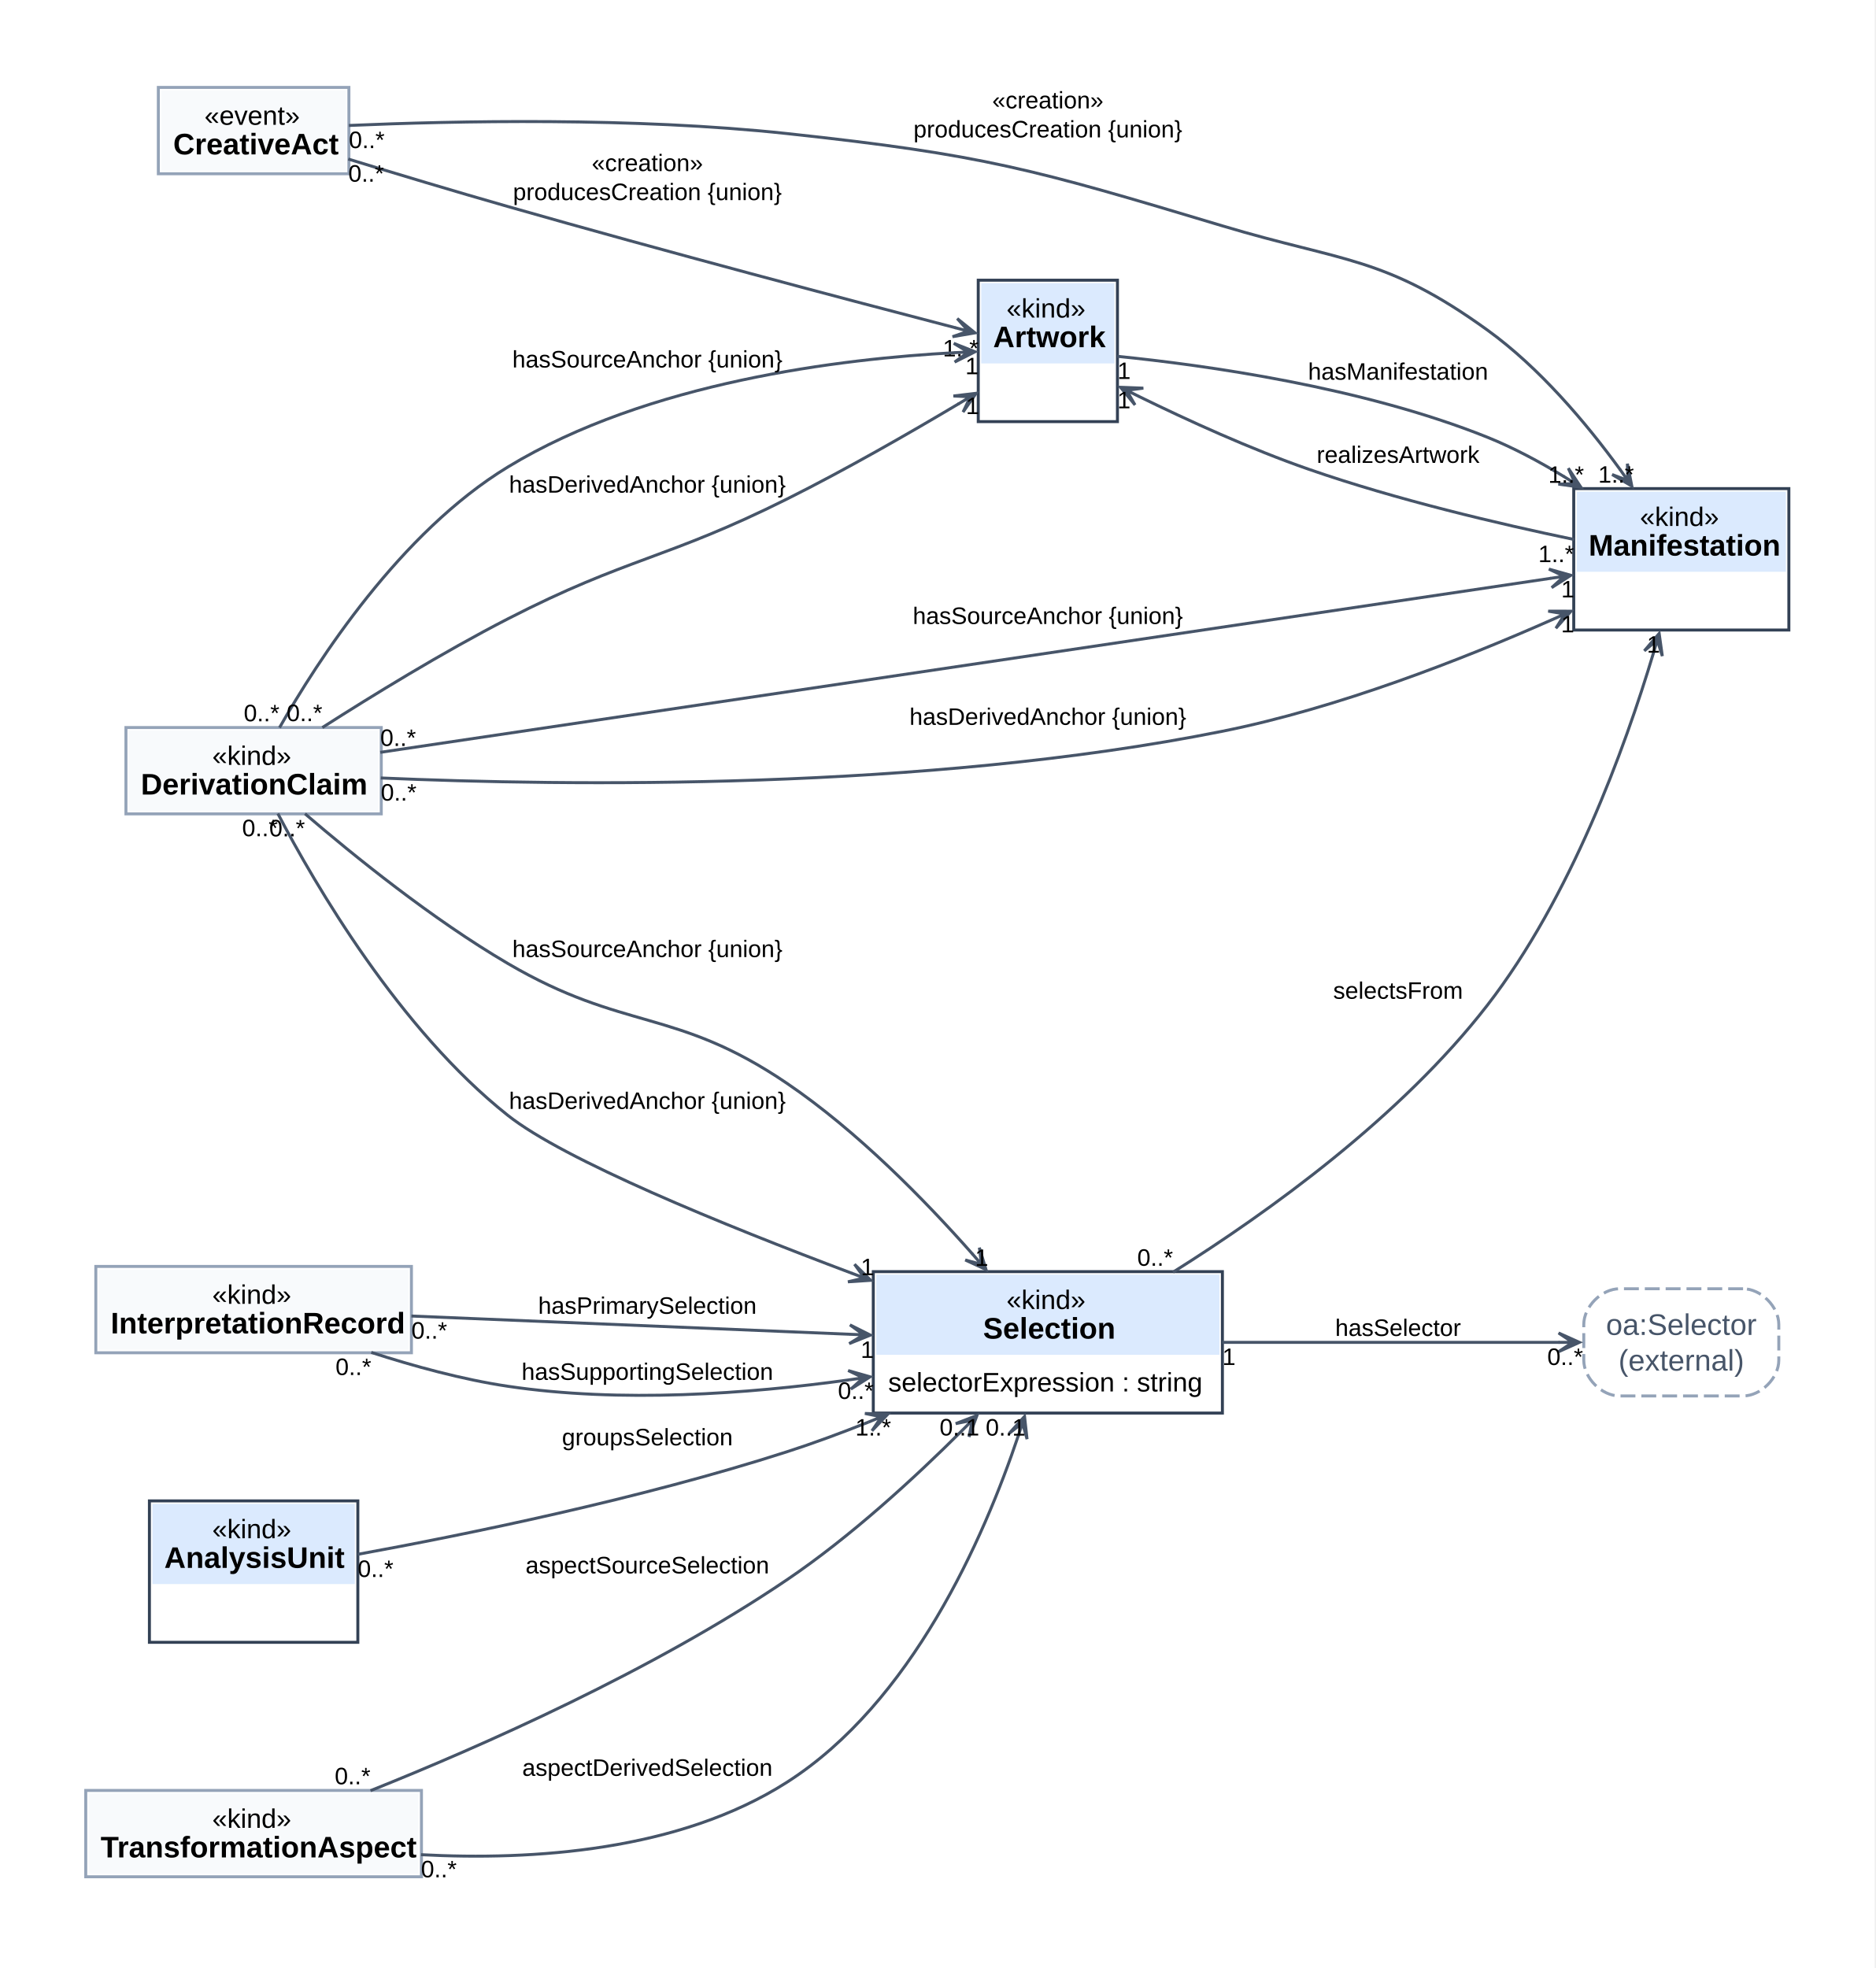
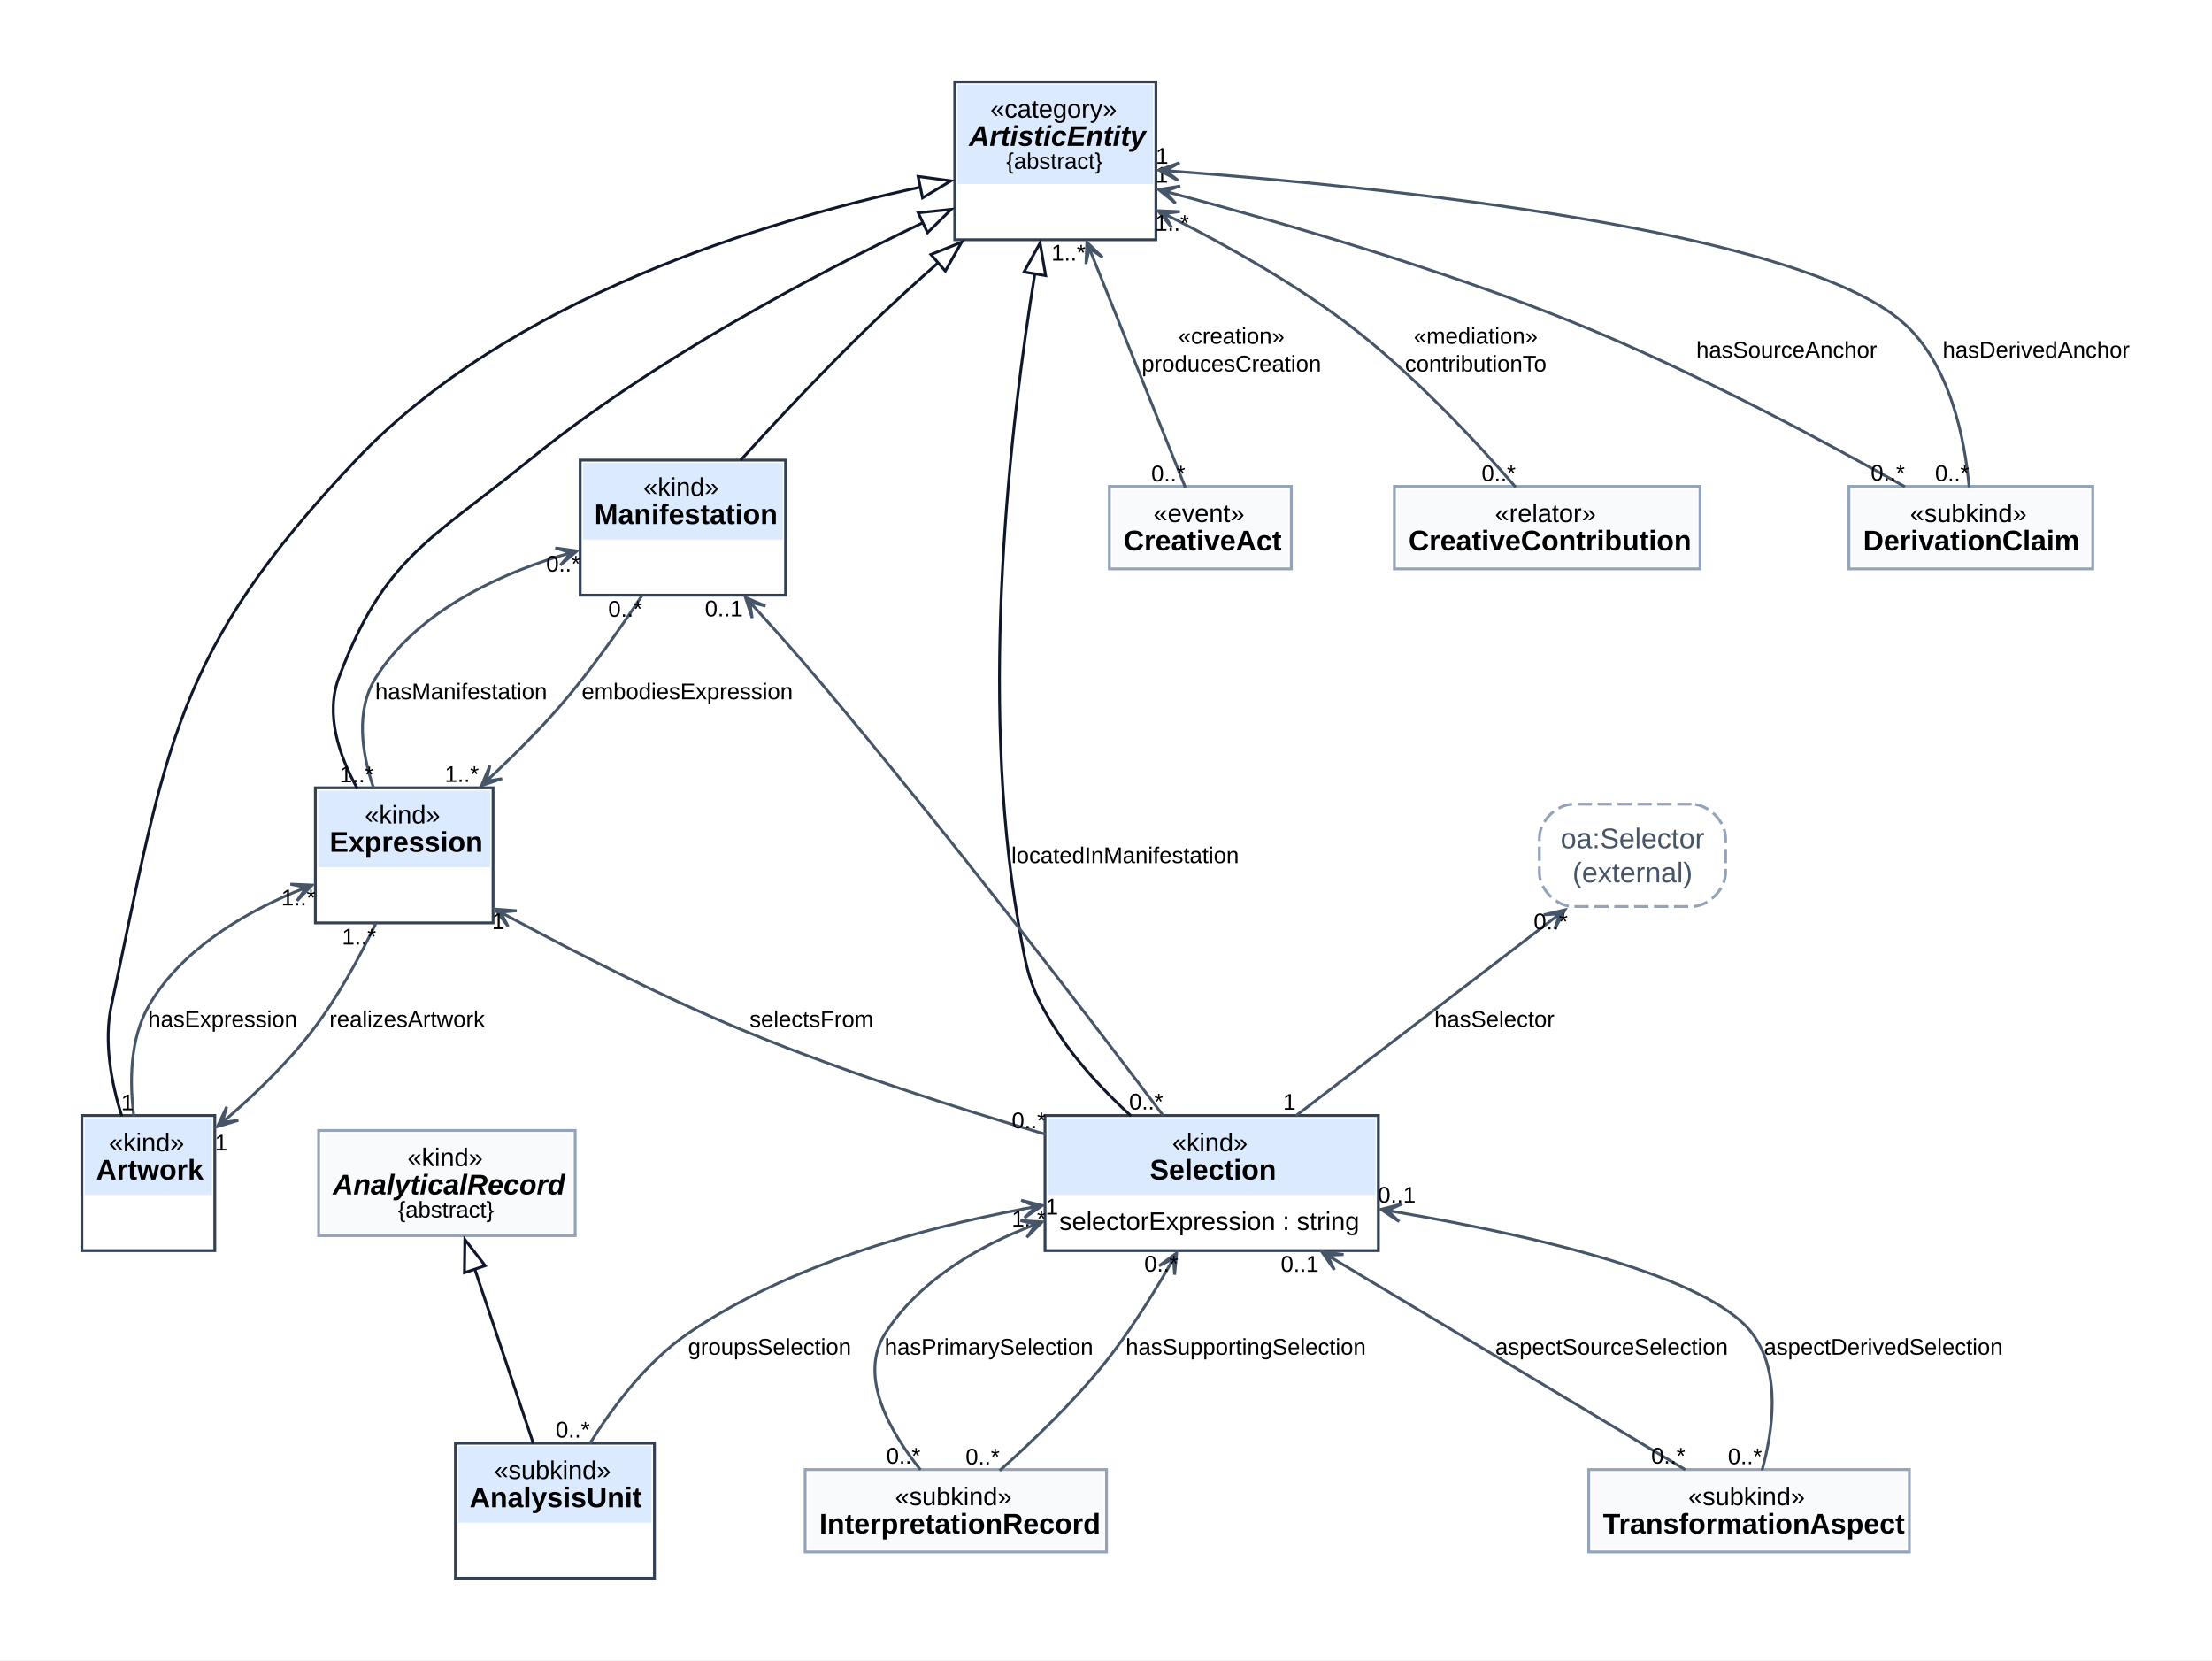
- <svg xmlns="http://www.w3.org/2000/svg" width="630pt" height="661pt" viewBox="0.00 0.00 630.00 661.00">
-   <g id="graph0" class="graph" transform="scale(1 1) rotate(0) translate(28.8 632.69)">
-     <polygon fill="white" stroke="none" points="-28.8,28.8 -28.8,-632.69 600.8,-632.69 600.8,28.8 -28.8,28.8" />
+ <svg xmlns="http://www.w3.org/2000/svg" width="778pt" height="584pt" viewBox="0.00 0.00 778.00 584.00">
+   <g id="graph0" class="graph" transform="scale(1 1) rotate(0) translate(28.8 555.05)">
+     <polygon fill="white" stroke="none" points="-28.8,28.8 -28.8,-555.05 749.15,-555.05 749.15,28.8 -28.8,28.8" />
    <g id="node1" class="node">
-       <polygon fill="none" stroke="#334155" points="299.75,-491.08 299.75,-538.58 346.5,-538.58 346.5,-491.08 299.75,-491.08" />
-       <polygon fill="#dbeafe" stroke="none" points="300.75,-510.58 300.75,-537.58 345.5,-537.58 345.5,-510.58 300.75,-510.58" />
-       <text xml:space="preserve" text-anchor="start" x="309.25" y="-526.03" font-family="Arial" font-size="9.00">«kind»</text>
-       <text xml:space="preserve" text-anchor="start" x="304.75" y="-516.08" font-family="Arial" font-weight="bold" font-size="10.00">Artwork</text>
-       <polygon fill="white" stroke="none" points="300.75,-492.08 300.75,-510.58 345.5,-510.58 345.5,-492.08 300.75,-492.08" />
-       <text xml:space="preserve" text-anchor="start" x="304.75" y="-498.33" font-family="Arial" font-size="9.00"> </text>
+       <polygon fill="none" stroke="#334155" points="307,-470.75 307,-526.25 377.75,-526.25 377.75,-470.75 307,-470.75" />
+       <polygon fill="#dbeafe" stroke="none" points="308,-490.25 308,-525.25 376.75,-525.25 376.75,-490.25 308,-490.25" />
+       <text xml:space="preserve" text-anchor="start" x="319.5" y="-513.7" font-family="Arial" font-size="9.00">«category»</text>
+       <text xml:space="preserve" text-anchor="start" x="312" y="-503.75" font-family="Arial" font-weight="bold" font-style="italic" font-size="10.00">ArtisticEntity</text>
+       <text xml:space="preserve" text-anchor="start" x="325.12" y="-495.65" font-family="Arial" font-size="8.00">{abstract}</text>
+       <polygon fill="white" stroke="none" points="308,-471.75 308,-490.25 376.75,-490.25 376.75,-471.75 308,-471.75" />
+       <text xml:space="preserve" text-anchor="start" x="312" y="-478" font-family="Arial" font-size="9.00"> </text>
    </g>
    <g id="node2" class="node">
-       <polygon fill="none" stroke="#334155" points="499.75,-421.08 499.75,-468.58 572,-468.58 572,-421.08 499.75,-421.08" />
-       <polygon fill="#dbeafe" stroke="none" points="500.75,-440.58 500.75,-467.58 571,-467.58 571,-440.58 500.75,-440.58" />
-       <text xml:space="preserve" text-anchor="start" x="522" y="-456.03" font-family="Arial" font-size="9.00">«kind»</text>
-       <text xml:space="preserve" text-anchor="start" x="504.75" y="-446.08" font-family="Arial" font-weight="bold" font-size="10.00">Manifestation</text>
-       <polygon fill="white" stroke="none" points="500.75,-422.08 500.75,-440.58 571,-440.58 571,-422.08 500.75,-422.08" />
-       <text xml:space="preserve" text-anchor="start" x="504.75" y="-428.33" font-family="Arial" font-size="9.00"> </text>
+       <polygon fill="none" stroke="#334155" points="0,-115.25 0,-162.75 46.75,-162.75 46.75,-115.25 0,-115.25" />
+       <polygon fill="#dbeafe" stroke="none" points="1,-134.75 1,-161.75 45.75,-161.75 45.75,-134.75 1,-134.75" />
+       <text xml:space="preserve" text-anchor="start" x="9.5" y="-150.2" font-family="Arial" font-size="9.00">«kind»</text>
+       <text xml:space="preserve" text-anchor="start" x="5" y="-140.25" font-family="Arial" font-weight="bold" font-size="10.00">Artwork</text>
+       <polygon fill="white" stroke="none" points="1,-116.25 1,-134.75 45.75,-134.75 45.75,-116.25 1,-116.25" />
+       <text xml:space="preserve" text-anchor="start" x="5" y="-122.5" font-family="Arial" font-size="9.00"> </text>
+     </g>
+     <g id="edge17" class="edge">
+       <path fill="none" stroke="#0f172a" d="M14.04,-162.5C10.37,-174.14 7.61,-188.59 10.38,-201.5 29.92,-292.83 32.16,-325.42 96.38,-393.25 150.22,-450.13 240.05,-477.33 294.98,-489.25" />
+       <polygon fill="none" stroke="#0f172a" points="294.11,-493.01 305.66,-491.46 295.67,-485.47 294.11,-493.01" />
+     </g>
+     <g id="node3" class="node">
+       <polygon fill="none" stroke="#334155" points="82.12,-230.5 82.12,-278 144.62,-278 144.62,-230.5 82.12,-230.5" />
+       <polygon fill="#dbeafe" stroke="none" points="83.12,-250 83.12,-277 143.62,-277 143.62,-250 83.12,-250" />
+       <text xml:space="preserve" text-anchor="start" x="99.5" y="-265.45" font-family="Arial" font-size="9.00">«kind»</text>
+       <text xml:space="preserve" text-anchor="start" x="87.12" y="-255.5" font-family="Arial" font-weight="bold" font-size="10.00">Expression</text>
+       <polygon fill="white" stroke="none" points="83.12,-231.5 83.12,-250 143.62,-250 143.62,-231.5 83.12,-231.5" />
+       <text xml:space="preserve" text-anchor="start" x="87.12" y="-237.75" font-family="Arial" font-size="9.00"> </text>
    </g>
    <g id="edge1" class="edge">
-       <path fill="none" stroke="#475569" d="M346.47,-513.01C375.87,-510.05 428.73,-502.71 470.75,-485.83 479.47,-482.32 488.29,-477.6 496.48,-472.61" />
-       <polygon fill="#475569" stroke="#475569" points="502.17,-469.03 497.93,-475.43 500.24,-470.25 496.25,-472.76 496.25,-472.76 496.25,-472.76 500.24,-470.25 494.57,-470.1 502.17,-469.03" />
-       <text xml:space="preserve" text-anchor="middle" x="440.75" y="-505.16" font-family="Arial" font-size="8.00">hasManifestation</text>
-       <text xml:space="preserve" text-anchor="middle" x="497.2" y="-470.53" font-family="Arial" font-size="8.00">1..*</text>
-       <text xml:space="preserve" text-anchor="middle" x="348.72" y="-505.41" font-family="Arial" font-size="8.00">1</text>
+       <path fill="none" stroke="#475569" d="M18.28,-162.47C16.71,-174.78 16.87,-189.86 23.62,-201.5 34.7,-220.59 55.78,-233.27 74.73,-241.3" />
+       <polygon fill="#475569" stroke="#475569" points="81,-243.8 73.33,-244.13 78.88,-242.95 74.5,-241.2 74.5,-241.2 74.5,-241.2 78.88,-242.95 75.67,-238.28 81,-243.8" />
+       <text xml:space="preserve" text-anchor="middle" x="49.5" y="-193.9" font-family="Arial" font-size="8.00">hasExpression</text>
+       <text xml:space="preserve" text-anchor="middle" x="76.13" y="-236.65" font-family="Arial" font-size="8.00">1..*</text>
+       <text xml:space="preserve" text-anchor="middle" x="16.03" y="-164.62" font-family="Arial" font-size="8.00">1</text>
+     </g>
+     <g id="edge18" class="edge">
+       <path fill="none" stroke="#0f172a" d="M96.88,-277.75C90.39,-289.39 85.52,-303.84 90.38,-316.75 106.28,-359.05 122.3,-364.75 157.38,-393.25 200.38,-428.19 256.66,-458.04 295.8,-476.73" />
+       <polygon fill="none" stroke="#0f172a" points="294.15,-480.21 305.75,-481.41 297.43,-473.24 294.15,-480.21" />
    </g>
    <g id="edge2" class="edge">
-       <path fill="none" stroke="#475569" d="M499.85,-451.49C474.7,-456.73 440.18,-464.84 410.75,-475.08 391.23,-481.86 370.15,-491.49 353.66,-499.56" />
-       <polygon fill="#475569" stroke="#475569" points="347.53,-502.61 352.4,-496.68 349.57,-501.6 353.8,-499.5 353.8,-499.5 353.8,-499.5 349.57,-501.6 355.2,-502.32 347.53,-502.61" />
-       <text xml:space="preserve" text-anchor="middle" x="440.75" y="-477.23" font-family="Arial" font-size="8.00">realizesArtwork</text>
-       <text xml:space="preserve" text-anchor="middle" x="348.69" y="-495.55" font-family="Arial" font-size="8.00">1</text>
-       <text xml:space="preserve" text-anchor="middle" x="493.85" y="-443.89" font-family="Arial" font-size="8.00">1..*</text>
-     </g>
-     <g id="node3" class="node">
-       <polygon fill="none" stroke="#334155" points="264.5,-158.08 264.5,-205.58 381.75,-205.58 381.75,-158.08 264.5,-158.08" />
-       <polygon fill="#dbeafe" stroke="none" points="265.5,-177.58 265.5,-204.58 380.75,-204.58 380.75,-177.58 265.5,-177.58" />
-       <text xml:space="preserve" text-anchor="start" x="309.25" y="-193.03" font-family="Arial" font-size="9.00">«kind»</text>
-       <text xml:space="preserve" text-anchor="start" x="301.38" y="-183.08" font-family="Arial" font-weight="bold" font-size="10.00">Selection</text>
-       <polygon fill="white" stroke="none" points="265.5,-159.08 265.5,-177.58 380.75,-177.58 380.75,-159.08 265.5,-159.08" />
-       <text xml:space="preserve" text-anchor="start" x="269.5" y="-165.33" font-family="Arial" font-size="9.00">selectorExpression : string</text>
+       <path fill="none" stroke="#475569" d="M103.48,-230.5C97.65,-218.39 89.62,-203.59 80.38,-191.75 72.41,-181.55 62.32,-171.67 52.85,-163.32" />
+       <polygon fill="#475569" stroke="#475569" points="47.67,-158.86 55.03,-161.04 49.4,-160.35 52.97,-163.43 52.97,-163.43 52.97,-163.43 49.4,-160.35 50.92,-165.81 47.67,-158.86" />
+       <text xml:space="preserve" text-anchor="middle" x="114.38" y="-193.9" font-family="Arial" font-size="8.00">realizesArtwork</text>
+       <text xml:space="preserve" text-anchor="middle" x="48.99" y="-150.47" font-family="Arial" font-size="8.00">1</text>
+       <text xml:space="preserve" text-anchor="middle" x="97.48" y="-222.9" font-family="Arial" font-size="8.00">1..*</text>
+     </g>
+     <g id="node4" class="node">
+       <polygon fill="none" stroke="#334155" points="175.25,-345.75 175.25,-393.25 247.5,-393.25 247.5,-345.75 175.25,-345.75" />
+       <polygon fill="#dbeafe" stroke="none" points="176.25,-365.25 176.25,-392.25 246.5,-392.25 246.5,-365.25 176.25,-365.25" />
+       <text xml:space="preserve" text-anchor="start" x="197.5" y="-380.7" font-family="Arial" font-size="9.00">«kind»</text>
+       <text xml:space="preserve" text-anchor="start" x="180.25" y="-370.75" font-family="Arial" font-weight="bold" font-size="10.00">Manifestation</text>
+       <polygon fill="white" stroke="none" points="176.25,-346.75 176.25,-365.25 246.5,-365.25 246.5,-346.75 176.25,-346.75" />
+       <text xml:space="preserve" text-anchor="start" x="180.25" y="-353" font-family="Arial" font-size="9.00"> </text>
    </g>
    <g id="edge3" class="edge">
-       <path fill="none" stroke="#475569" d="M365.16,-205.4C397.45,-225.68 441.7,-257.56 470.75,-295.08 498.68,-331.15 516.88,-381.23 526.51,-413.33" />
-       <polygon fill="#475569" stroke="#475569" points="528.44,-419.92 523.45,-414.09 527.8,-417.73 526.47,-413.2 526.47,-413.2 526.47,-413.2 527.8,-417.73 529.5,-412.32 528.44,-419.92" />
-       <text xml:space="preserve" text-anchor="middle" x="440.75" y="-297.23" font-family="Arial" font-size="8.00">selectsFrom</text>
-       <text xml:space="preserve" text-anchor="middle" x="526.53" y="-413.49" font-family="Arial" font-size="8.00">1</text>
-       <text xml:space="preserve" text-anchor="middle" x="359.16" y="-207.55" font-family="Arial" font-size="8.00">0..*</text>
+       <path fill="none" stroke="#475569" d="M102.64,-277.8C98.42,-290.14 96.11,-305.22 103.38,-316.75 117.46,-339.12 144.19,-352.03 167.53,-359.37" />
+       <polygon fill="#475569" stroke="#475569" points="174.13,-361.3 166.52,-362.35 171.94,-360.66 167.41,-359.33 167.41,-359.33 167.41,-359.33 171.94,-360.66 168.3,-356.31 174.13,-361.3" />
+       <text xml:space="preserve" text-anchor="middle" x="133.38" y="-309.15" font-family="Arial" font-size="8.00">hasManifestation</text>
+       <text xml:space="preserve" text-anchor="middle" x="169.29" y="-354.04" font-family="Arial" font-size="8.00">0..*</text>
+       <text xml:space="preserve" text-anchor="middle" x="96.64" y="-279.95" font-family="Arial" font-size="8.00">1..*</text>
+     </g>
+     <g id="edge19" class="edge">
+       <path fill="none" stroke="#0f172a" d="M231.65,-393.19C244.66,-407.47 262.11,-426.09 278.38,-441.75 285.62,-448.72 293.55,-455.94 301.29,-462.78" />
+       <polygon fill="none" stroke="#0f172a" points="298.61,-465.55 309.43,-469.89 303.68,-459.75 298.61,-465.55" />
+     </g>
+     <g id="edge4" class="edge">
+       <path fill="none" stroke="#475569" d="M197.1,-345.76C189.19,-333.79 178.86,-319.12 168.38,-307 161.4,-298.94 153.32,-290.78 145.52,-283.4" />
+       <polygon fill="#475569" stroke="#475569" points="140.53,-278.75 147.8,-281.22 142.2,-280.31 145.65,-283.52 145.65,-283.52 145.65,-283.52 142.2,-280.31 143.51,-285.83 140.53,-278.75" />
+       <text xml:space="preserve" text-anchor="middle" x="212.92" y="-309.15" font-family="Arial" font-size="8.00">embodiesExpression</text>
+       <text xml:space="preserve" text-anchor="middle" x="133.64" y="-280.07" font-family="Arial" font-size="8.00">1..*</text>
+       <text xml:space="preserve" text-anchor="middle" x="191.1" y="-338.16" font-family="Arial" font-size="8.00">0..*</text>
+     </g>
+     <g id="node5" class="node">
+       <polygon fill="none" stroke="#334155" points="338.75,-115.25 338.75,-162.75 456,-162.75 456,-115.25 338.75,-115.25" />
+       <polygon fill="#dbeafe" stroke="none" points="339.75,-134.75 339.75,-161.75 455,-161.75 455,-134.75 339.75,-134.75" />
+       <text xml:space="preserve" text-anchor="start" x="383.5" y="-150.2" font-family="Arial" font-size="9.00">«kind»</text>
+       <text xml:space="preserve" text-anchor="start" x="375.62" y="-140.25" font-family="Arial" font-weight="bold" font-size="10.00">Selection</text>
+       <polygon fill="white" stroke="none" points="339.75,-116.25 339.75,-134.75 455,-134.75 455,-116.25 339.75,-116.25" />
+       <text xml:space="preserve" text-anchor="start" x="343.75" y="-122.5" font-family="Arial" font-size="9.00">selectorExpression : string</text>
+     </g>
+     <g id="edge20" class="edge">
+       <path fill="none" stroke="#0f172a" d="M368.99,-162.61C359.85,-171 350.31,-181.08 343.38,-191.75 333.39,-207.1 332.53,-212.46 329.38,-230.5 315.32,-310.78 326.66,-406.57 335.18,-458.8" />
+       <polygon fill="none" stroke="#0f172a" points="331.38,-459.42 337.01,-469.62 338.97,-458.13 331.38,-459.42" />
+     </g>
+     <g id="edge5" class="edge">
+       <path fill="none" stroke="#475569" d="M339.04,-156.11C307.73,-165.37 268.72,-177.9 234.88,-191.75 206.12,-203.52 174.87,-219.41 151.27,-232.09" />
+       <polygon fill="#475569" stroke="#475569" points="145.27,-235.33 149.93,-229.23 147.28,-234.25 151.43,-232 151.43,-232 151.43,-232 147.28,-234.25 152.93,-234.77 145.27,-235.33" />
+       <text xml:space="preserve" text-anchor="middle" x="256.62" y="-193.9" font-family="Arial" font-size="8.00">selectsFrom</text>
+       <text xml:space="preserve" text-anchor="middle" x="146.45" y="-228.31" font-family="Arial" font-size="8.00">1</text>
+       <text xml:space="preserve" text-anchor="middle" x="333.04" y="-158.26" font-family="Arial" font-size="8.00">0..*</text>
+     </g>
+     <g id="edge6" class="edge">
+       <path fill="none" stroke="#475569" d="M380.32,-162.73C354.59,-196.78 304,-262.79 258.38,-316.75 251.95,-324.35 244.81,-332.4 238.08,-339.82" />
+       <polygon fill="#475569" stroke="#475569" points="233.37,-344.98 235.76,-337.69 234.91,-343.3 238.09,-339.81 238.09,-339.81 238.09,-339.81 234.91,-343.3 240.42,-341.93 233.37,-344.98" />
+       <text xml:space="preserve" text-anchor="middle" x="366.93" y="-251.53" font-family="Arial" font-size="8.00">locatedInManifestation</text>
+       <text xml:space="preserve" text-anchor="middle" x="225.8" y="-338.28" font-family="Arial" font-size="8.00">0..1</text>
+       <text xml:space="preserve" text-anchor="middle" x="374.32" y="-164.88" font-family="Arial" font-size="8.00">0..*</text>
+     </g>
+     <g id="node13" class="node">
+       <path fill="none" stroke="#94a3b8" stroke-dasharray="5,2" d="M566.12,-272.25C566.12,-272.25 524.62,-272.25 524.62,-272.25 518.62,-272.25 512.62,-266.25 512.62,-260.25 512.62,-260.25 512.62,-248.25 512.62,-248.25 512.62,-242.25 518.62,-236.25 524.62,-236.25 524.62,-236.25 566.12,-236.25 566.12,-236.25 572.12,-236.25 578.12,-242.25 578.12,-248.25 578.12,-248.25 578.12,-260.25 578.12,-260.25 578.12,-266.25 572.12,-272.25 566.12,-272.25" />
+       <text xml:space="preserve" text-anchor="middle" x="545.38" y="-256.75" font-family="Arial" font-size="10.00" fill="#475569">oa:Selector</text>
+       <text xml:space="preserve" text-anchor="middle" x="545.38" y="-244.75" font-family="Arial" font-size="10.00" fill="#475569">(external)</text>
+     </g>
+     <g id="edge7" class="edge">
+       <path fill="none" stroke="#475569" d="M426.97,-162.65C452.94,-182.52 490.5,-211.26 516.31,-231.01" />
+       <polygon fill="#475569" stroke="#475569" points="521.64,-235.09 514.17,-233.34 519.83,-233.7 516.08,-230.83 516.08,-230.83 516.08,-230.83 519.83,-233.7 518,-228.33 521.64,-235.09" />
+       <text xml:space="preserve" text-anchor="middle" x="496.81" y="-193.9" font-family="Arial" font-size="8.00">hasSelector</text>
+       <text xml:space="preserve" text-anchor="middle" x="516.61" y="-228.23" font-family="Arial" font-size="8.00">0..*</text>
+       <text xml:space="preserve" text-anchor="middle" x="424.72" y="-164.8" font-family="Arial" font-size="8.00">1</text>
+     </g>
+     <g id="node6" class="node">
+       <polygon fill="none" stroke="#334155" points="131.38,0 131.38,-47.5 201.38,-47.5 201.38,0 131.38,0" />
+       <polygon fill="#dbeafe" stroke="none" points="132.38,-19.5 132.38,-46.5 200.38,-46.5 200.38,-19.5 132.38,-19.5" />
+       <text xml:space="preserve" text-anchor="start" x="145" y="-34.95" font-family="Arial" font-size="9.00">«subkind»</text>
+       <text xml:space="preserve" text-anchor="start" x="136.38" y="-25" font-family="Arial" font-weight="bold" font-size="10.00">AnalysisUnit</text>
+       <polygon fill="white" stroke="none" points="132.38,-1 132.38,-19.5 200.38,-19.5 200.38,-1 132.38,-1" />
+       <text xml:space="preserve" text-anchor="start" x="136.38" y="-7.25" font-family="Arial" font-size="9.00"> </text>
+     </g>
+     <g id="edge8" class="edge">
+       <path fill="none" stroke="#475569" d="M178.63,-47.35C186.84,-60.49 198.81,-76.37 213.38,-86.25 248.37,-110 294.12,-122.92 331.24,-129.92" />
+       <polygon fill="#475569" stroke="#475569" points="337.83,-131.11 330.38,-132.97 335.58,-130.7 330.94,-129.87 330.94,-129.87 330.94,-129.87 335.58,-130.7 331.5,-126.77 337.83,-131.11" />
+       <text xml:space="preserve" text-anchor="middle" x="241.88" y="-78.65" font-family="Arial" font-size="8.00">groupsSelection</text>
+       <text xml:space="preserve" text-anchor="middle" x="333.03" y="-123.72" font-family="Arial" font-size="8.00">1..*</text>
+       <text xml:space="preserve" text-anchor="middle" x="172.63" y="-49.5" font-family="Arial" font-size="8.00">0..*</text>
+     </g>
+     <g id="node7" class="node">
+       <polygon fill="none" stroke="#94a3b8" points="83.25,-120.5 83.25,-157.5 173.5,-157.5 173.5,-120.5 83.25,-120.5" />
+       <polygon fill="#f8fafc" stroke="none" points="84.25,-121.5 84.25,-156.5 172.5,-156.5 172.5,-121.5 84.25,-121.5" />
+       <text xml:space="preserve" text-anchor="start" x="114.5" y="-144.95" font-family="Arial" font-size="9.00">«kind»</text>
+       <text xml:space="preserve" text-anchor="start" x="88.25" y="-135" font-family="Arial" font-weight="bold" font-style="italic" font-size="10.00">AnalyticalRecord</text>
+       <text xml:space="preserve" text-anchor="start" x="111.12" y="-126.9" font-family="Arial" font-size="8.00">{abstract}</text>
+     </g>
+     <g id="edge21" class="edge">
+       <path fill="none" stroke="#0f172a" d="M158.78,-47.4C152.84,-65.08 144.55,-89.78 138.13,-108.93" />
+       <polygon fill="none" stroke="#0f172a" points="134.55,-107.49 134.7,-119.14 141.85,-109.94 134.55,-107.49" />
+     </g>
+     <g id="node8" class="node">
+       <polygon fill="none" stroke="#94a3b8" points="361.38,-355 361.38,-384 425.38,-384 425.38,-355 361.38,-355" />
+       <polygon fill="#f8fafc" stroke="none" points="362.38,-356 362.38,-383 424.38,-383 424.38,-356 362.38,-356" />
+       <text xml:space="preserve" text-anchor="start" x="376.88" y="-371.45" font-family="Arial" font-size="9.00">«event»</text>
+       <text xml:space="preserve" text-anchor="start" x="366.38" y="-361.5" font-family="Arial" font-weight="bold" font-size="10.00">CreativeAct</text>
+     </g>
+     <g id="edge15" class="edge">
+       <path fill="none" stroke="#475569" d="M388.11,-383.61C380.6,-402.3 366.57,-437.24 356.02,-463.51" />
+       <polygon fill="#475569" stroke="#475569" points="353.46,-469.89 353.15,-462.22 354.31,-467.77 356.07,-463.39 356.07,-463.39 356.07,-463.39 354.31,-467.77 359,-464.56 353.46,-469.89" />
+       <text xml:space="preserve" text-anchor="middle" x="404.32" y="-434.15" font-family="Arial" font-size="8.00">«creation»</text>
+       <text xml:space="preserve" text-anchor="middle" x="404.32" y="-424.4" font-family="Arial" font-size="8.00">producesCreation</text>
+       <text xml:space="preserve" text-anchor="middle" x="347.01" y="-463.42" font-family="Arial" font-size="8.00">1..*</text>
+       <text xml:space="preserve" text-anchor="middle" x="382.11" y="-385.76" font-family="Arial" font-size="8.00">0..*</text>
    </g>
    <g id="node9" class="node">
-       <path fill="none" stroke="#94a3b8" stroke-dasharray="5,2" d="M556.62,-199.83C556.62,-199.83 515.12,-199.83 515.12,-199.83 509.12,-199.83 503.12,-193.83 503.12,-187.83 503.12,-187.83 503.12,-175.83 503.12,-175.83 503.12,-169.83 509.12,-163.83 515.12,-163.83 515.12,-163.83 556.62,-163.83 556.62,-163.83 562.62,-163.83 568.62,-169.83 568.62,-175.83 568.62,-175.83 568.62,-187.83 568.62,-187.83 568.62,-193.83 562.62,-199.83 556.62,-199.83" />
-       <text xml:space="preserve" text-anchor="middle" x="535.88" y="-184.33" font-family="Arial" font-size="10.00" fill="#475569">oa:Selector</text>
-       <text xml:space="preserve" text-anchor="middle" x="535.88" y="-172.33" font-family="Arial" font-size="10.00" fill="#475569">(external)</text>
-     </g>
-     <g id="edge4" class="edge">
-       <path fill="none" stroke="#475569" d="M381.71,-181.83C417.67,-181.83 463.03,-181.83 495.03,-181.83" />
-       <polygon fill="#475569" stroke="#475569" points="501.65,-181.83 494.65,-184.98 499.37,-181.83 494.65,-181.83 494.65,-181.83 494.65,-181.83 499.37,-181.83 494.65,-178.68 501.65,-181.83" />
-       <text xml:space="preserve" text-anchor="middle" x="440.75" y="-183.98" font-family="Arial" font-size="8.00">hasSelector</text>
-       <text xml:space="preserve" text-anchor="middle" x="496.87" y="-174.23" font-family="Arial" font-size="8.00">0..*</text>
-       <text xml:space="preserve" text-anchor="middle" x="383.96" y="-174.23" font-family="Arial" font-size="8.00">1</text>
-     </g>
-     <g id="node4" class="node">
-       <polygon fill="none" stroke="#334155" points="21.38,-81.08 21.38,-128.58 91.38,-128.58 91.38,-81.08 21.38,-81.08" />
-       <polygon fill="#dbeafe" stroke="none" points="22.38,-100.58 22.38,-127.58 90.38,-127.58 90.38,-100.58 22.38,-100.58" />
-       <text xml:space="preserve" text-anchor="start" x="42.5" y="-116.03" font-family="Arial" font-size="9.00">«kind»</text>
-       <text xml:space="preserve" text-anchor="start" x="26.38" y="-106.08" font-family="Arial" font-weight="bold" font-size="10.00">AnalysisUnit</text>
-       <polygon fill="white" stroke="none" points="22.38,-82.08 22.38,-100.58 90.38,-100.58 90.38,-82.08 22.38,-82.08" />
-       <text xml:space="preserve" text-anchor="start" x="26.38" y="-88.33" font-family="Arial" font-size="9.00"> </text>
-     </g>
-     <g id="edge5" class="edge">
-       <path fill="none" stroke="#475569" d="M91.34,-110.63C127.55,-117.24 186.31,-129.23 235.5,-145.08 244.49,-147.97 253.84,-151.44 262.92,-155.06" />
-       <polygon fill="#475569" stroke="#475569" points="269.35,-157.68 261.68,-157.95 267.24,-156.82 262.86,-155.04 262.86,-155.04 262.86,-155.04 267.24,-156.82 264.05,-152.12 269.35,-157.68" />
-       <text xml:space="preserve" text-anchor="middle" x="188.62" y="-147.23" font-family="Arial" font-size="8.00">groupsSelection</text>
-       <text xml:space="preserve" text-anchor="middle" x="264.48" y="-150.53" font-family="Arial" font-size="8.00">1..*</text>
-       <text xml:space="preserve" text-anchor="middle" x="97.34" y="-103.03" font-family="Arial" font-size="8.00">0..*</text>
-     </g>
-     <g id="node5" class="node">
-       <polygon fill="none" stroke="#94a3b8" points="24.38,-574.33 24.38,-603.33 88.38,-603.33 88.38,-574.33 24.38,-574.33" />
-       <polygon fill="#f8fafc" stroke="none" points="25.38,-575.33 25.38,-602.33 87.38,-602.33 87.38,-575.33 25.38,-575.33" />
-       <text xml:space="preserve" text-anchor="start" x="39.88" y="-590.78" font-family="Arial" font-size="9.00">«event»</text>
-       <text xml:space="preserve" text-anchor="start" x="29.38" y="-580.83" font-family="Arial" font-weight="bold" font-size="10.00">CreativeAct</text>
+       <polygon fill="none" stroke="#94a3b8" points="461.62,-355 461.62,-384 569.12,-384 569.12,-355 461.62,-355" />
+       <polygon fill="#f8fafc" stroke="none" points="462.62,-356 462.62,-383 568.12,-383 568.12,-356 462.62,-356" />
+       <text xml:space="preserve" text-anchor="start" x="497" y="-371.45" font-family="Arial" font-size="9.00">«relator»</text>
+       <text xml:space="preserve" text-anchor="start" x="466.62" y="-361.5" font-family="Arial" font-weight="bold" font-size="10.00">CreativeContribution</text>
    </g>
    <g id="edge16" class="edge">
-       <path fill="none" stroke="#475569" d="M88.17,-579.27C104.12,-574.38 123.94,-568.41 141.75,-563.33 194.51,-548.26 256.32,-531.92 292.18,-522.58" />
-       <polygon fill="#475569" stroke="#475569" points="298.67,-520.89 292.69,-525.7 296.46,-521.46 291.9,-522.65 291.9,-522.65 291.9,-522.65 296.46,-521.46 291.1,-519.6 298.67,-520.89" />
-       <text xml:space="preserve" text-anchor="middle" x="188.62" y="-575.23" font-family="Arial" font-size="8.00">«creation»</text>
-       <text xml:space="preserve" text-anchor="middle" x="188.62" y="-565.48" font-family="Arial" font-size="8.00">producesCreation {union}</text>
-       <text xml:space="preserve" text-anchor="middle" x="293.85" y="-512.98" font-family="Arial" font-size="8.00">1..*</text>
-       <text xml:space="preserve" text-anchor="middle" x="94.17" y="-571.67" font-family="Arial" font-size="8.00">0..*</text>
-     </g>
-     <g id="edge17" class="edge">
-       <path fill="none" stroke="#475569" d="M88.37,-590.55C124,-592.09 184.15,-593.35 235.5,-587.83 301.56,-580.71 318.11,-575.94 381.75,-556.83 422.46,-544.6 436.29,-546.71 470.75,-521.83 488.27,-509.17 503.89,-490.66 515.33,-474.96" />
-       <polygon fill="#475569" stroke="#475569" points="519.26,-469.42 517.77,-476.95 517.94,-471.28 515.21,-475.13 515.21,-475.13 515.21,-475.13 517.94,-471.28 512.64,-473.31 519.26,-469.42" />
-       <text xml:space="preserve" text-anchor="middle" x="323.12" y="-596.29" font-family="Arial" font-size="8.00">«creation»</text>
-       <text xml:space="preserve" text-anchor="middle" x="323.12" y="-586.54" font-family="Arial" font-size="8.00">producesCreation {union}</text>
-       <text xml:space="preserve" text-anchor="middle" x="513.97" y="-470.58" font-family="Arial" font-size="8.00">1..*</text>
-       <text xml:space="preserve" text-anchor="middle" x="94.37" y="-582.95" font-family="Arial" font-size="8.00">0..*</text>
-     </g>
-     <g id="node6" class="node">
-       <polygon fill="none" stroke="#94a3b8" points="13.5,-359.33 13.5,-388.33 99.25,-388.33 99.25,-359.33 13.5,-359.33" />
-       <polygon fill="#f8fafc" stroke="none" points="14.5,-360.33 14.5,-387.33 98.25,-387.33 98.25,-360.33 14.5,-360.33" />
-       <text xml:space="preserve" text-anchor="start" x="42.5" y="-375.78" font-family="Arial" font-size="9.00">«kind»</text>
-       <text xml:space="preserve" text-anchor="start" x="18.5" y="-365.83" font-family="Arial" font-weight="bold" font-size="10.00">DerivationClaim</text>
-     </g>
-     <g id="edge8" class="edge">
-       <path fill="none" stroke="#475569" d="M65.07,-388.28C77.84,-410.77 105.62,-453.86 141.75,-475.83 188.83,-504.45 254.07,-512.22 291.81,-514.23" />
-       <polygon fill="#475569" stroke="#475569" points="298.67,-514.54 291.53,-517.37 296.39,-514.44 291.67,-514.23 291.67,-514.23 291.67,-514.23 296.39,-514.44 291.82,-511.08 298.67,-514.54" />
-       <text xml:space="preserve" text-anchor="middle" x="188.62" y="-509.26" font-family="Arial" font-size="8.00">hasSourceAnchor {union}</text>
-       <text xml:space="preserve" text-anchor="middle" x="297.63" y="-507" font-family="Arial" font-size="8.00">1</text>
-       <text xml:space="preserve" text-anchor="middle" x="59.07" y="-390.43" font-family="Arial" font-size="8.00">0..*</text>
+       <path fill="none" stroke="#475569" d="M504.29,-383.73C491.09,-398.96 467.84,-424.14 444.38,-441.75 425.91,-455.6 403.58,-468.21 384.53,-477.91" />
+       <polygon fill="#475569" stroke="#475569" points="378.49,-480.94 383.34,-474.99 380.53,-479.92 384.75,-477.8 384.75,-477.8 384.75,-477.8 380.53,-479.92 386.16,-480.62 378.49,-480.94" />
+       <text xml:space="preserve" text-anchor="middle" x="490.24" y="-434.15" font-family="Arial" font-size="8.00">«mediation»</text>
+       <text xml:space="preserve" text-anchor="middle" x="490.24" y="-424.4" font-family="Arial" font-size="8.00">contributionTo</text>
+       <text xml:space="preserve" text-anchor="middle" x="383.4" y="-473.89" font-family="Arial" font-size="8.00">1..*</text>
+       <text xml:space="preserve" text-anchor="middle" x="498.29" y="-385.88" font-family="Arial" font-size="8.00">0..*</text>
+     </g>
+     <g id="node10" class="node">
+       <polygon fill="none" stroke="#94a3b8" points="621.5,-355 621.5,-384 707.25,-384 707.25,-355 621.5,-355" />
+       <polygon fill="#f8fafc" stroke="none" points="622.5,-356 622.5,-383 706.25,-383 706.25,-356 622.5,-356" />
+       <text xml:space="preserve" text-anchor="start" x="643" y="-371.45" font-family="Arial" font-size="9.00">«subkind»</text>
+       <text xml:space="preserve" text-anchor="start" x="626.5" y="-361.5" font-family="Arial" font-weight="bold" font-size="10.00">DerivationClaim</text>
    </g>
    <g id="edge11" class="edge">
-       <path fill="none" stroke="#475569" d="M79.46,-388.33C96.2,-399.04 119.98,-413.64 141.75,-424.83 182.08,-445.55 194.94,-444.81 235.5,-465.08 255.18,-474.91 276.63,-487.22 293.26,-497.13" />
-       <polygon fill="#475569" stroke="#475569" points="299.03,-500.59 291.41,-499.69 297.08,-499.42 293.03,-496.99 293.03,-496.99 293.03,-496.99 297.08,-499.42 294.65,-494.29 299.03,-500.59" />
-       <text xml:space="preserve" text-anchor="middle" x="188.62" y="-467.23" font-family="Arial" font-size="8.00">hasDerivedAnchor {union}</text>
-       <text xml:space="preserve" text-anchor="middle" x="297.83" y="-493.62" font-family="Arial" font-size="8.00">1</text>
-       <text xml:space="preserve" text-anchor="middle" x="73.46" y="-390.48" font-family="Arial" font-size="8.00">0..*</text>
+       <path fill="none" stroke="#475569" d="M641.18,-383.88C613.87,-399.26 566.86,-424.59 524.38,-441.75 477.89,-460.53 422.59,-476.63 385.24,-486.63" />
+       <polygon fill="#475569" stroke="#475569" points="378.73,-488.36 384.69,-483.52 380.93,-487.78 385.49,-486.56 385.49,-486.56 385.49,-486.56 380.93,-487.78 386.3,-489.61 378.73,-488.36" />
+       <text xml:space="preserve" text-anchor="middle" x="599.59" y="-429.27" font-family="Arial" font-size="8.00">hasSourceAnchor</text>
+       <text xml:space="preserve" text-anchor="middle" x="379.8" y="-490.82" font-family="Arial" font-size="8.00">1</text>
+       <text xml:space="preserve" text-anchor="middle" x="635.18" y="-386.03" font-family="Arial" font-size="8.00">0..*</text>
+     </g>
+     <g id="edge12" class="edge">
+       <path fill="none" stroke="#475569" d="M663.79,-383.72C662.33,-399.92 657.32,-427.02 640.38,-441.75 602.93,-474.29 459.08,-489.13 385.81,-494.7" />
+       <polygon fill="#475569" stroke="#475569" points="378.88,-495.21 385.63,-491.56 381.15,-495.05 385.86,-494.7 385.86,-494.7 385.86,-494.7 381.15,-495.05 386.09,-497.84 378.88,-495.21" />
+       <text xml:space="preserve" text-anchor="middle" x="687.35" y="-429.27" font-family="Arial" font-size="8.00">hasDerivedAnchor</text>
+       <text xml:space="preserve" text-anchor="middle" x="379.91" y="-497.45" font-family="Arial" font-size="8.00">1</text>
+       <text xml:space="preserve" text-anchor="middle" x="657.79" y="-385.87" font-family="Arial" font-size="8.00">0..*</text>
+     </g>
+     <g id="node11" class="node">
+       <polygon fill="none" stroke="#94a3b8" points="254.38,-9.25 254.38,-38.25 360.38,-38.25 360.38,-9.25 254.38,-9.25" />
+       <polygon fill="#f8fafc" stroke="none" points="255.38,-10.25 255.38,-37.25 359.38,-37.25 359.38,-10.25 255.38,-10.25" />
+       <text xml:space="preserve" text-anchor="start" x="286" y="-25.7" font-family="Arial" font-size="9.00">«subkind»</text>
+       <text xml:space="preserve" text-anchor="start" x="259.38" y="-15.75" font-family="Arial" font-weight="bold" font-size="10.00">InterpretationRecord</text>
    </g>
    <g id="edge9" class="edge">
-       <path fill="none" stroke="#475569" d="M98.91,-380C188.89,-393.38 400.99,-424.92 492.08,-438.46" />
-       <polygon fill="#475569" stroke="#475569" points="498.79,-439.46 491.4,-441.55 496.53,-439.12 491.87,-438.43 491.87,-438.43 491.87,-438.43 496.53,-439.12 492.33,-435.31 498.79,-439.46" />
-       <text xml:space="preserve" text-anchor="middle" x="323.12" y="-423.11" font-family="Arial" font-size="8.00">hasSourceAnchor {union}</text>
-       <text xml:space="preserve" text-anchor="middle" x="497.75" y="-432.04" font-family="Arial" font-size="8.00">1</text>
-       <text xml:space="preserve" text-anchor="middle" x="104.91" y="-382.15" font-family="Arial" font-size="8.00">0..*</text>
-     </g>
-     <g id="edge12" class="edge">
-       <path fill="none" stroke="#475569" d="M99.09,-371.39C161.32,-368.69 281.86,-367.04 381.75,-387.08 420.53,-394.85 462.41,-411.25 492.55,-424.59" />
-       <polygon fill="#475569" stroke="#475569" points="498.84,-427.41 491.17,-427.42 496.76,-426.47 492.46,-424.54 492.46,-424.54 492.46,-424.54 496.76,-426.47 493.75,-421.67 498.84,-427.41" />
-       <text xml:space="preserve" text-anchor="middle" x="323.12" y="-389.23" font-family="Arial" font-size="8.00">hasDerivedAnchor {union}</text>
-       <text xml:space="preserve" text-anchor="middle" x="497.71" y="-420.31" font-family="Arial" font-size="8.00">1</text>
-       <text xml:space="preserve" text-anchor="middle" x="105.09" y="-363.79" font-family="Arial" font-size="8.00">0..*</text>
+       <path fill="none" stroke="#475569" d="M294.93,-38.17C284.5,-51.13 272.76,-70.98 282.62,-86.25 293.83,-103.59 312.39,-115.18 331.35,-122.9" />
+       <polygon fill="#475569" stroke="#475569" points="337.76,-125.34 330.1,-125.8 335.63,-124.53 331.22,-122.85 331.22,-122.85 331.22,-122.85 335.63,-124.53 332.34,-119.91 337.76,-125.34" />
+       <text xml:space="preserve" text-anchor="middle" x="319" y="-78.65" font-family="Arial" font-size="8.00">hasPrimarySelection</text>
+       <text xml:space="preserve" text-anchor="middle" x="341.15" y="-127.93" font-family="Arial" font-size="8.00">1</text>
+       <text xml:space="preserve" text-anchor="middle" x="288.93" y="-40.32" font-family="Arial" font-size="8.00">0..*</text>
    </g>
    <g id="edge10" class="edge">
-       <path fill="none" stroke="#475569" d="M73.63,-359.37C90.01,-345.3 116.42,-323.92 141.75,-309.08 180.87,-286.15 197.99,-294.3 235.5,-268.83 259.1,-252.8 281.71,-229.74 297.91,-211.39" />
-       <polygon fill="#475569" stroke="#475569" points="302.35,-206.29 300.13,-213.63 300.85,-208.01 297.75,-211.57 297.75,-211.57 297.75,-211.57 300.85,-208.01 295.38,-209.5 302.35,-206.29" />
-       <text xml:space="preserve" text-anchor="middle" x="188.62" y="-311.23" font-family="Arial" font-size="8.00">hasSourceAnchor {union}</text>
-       <text xml:space="preserve" text-anchor="middle" x="300.9" y="-207.52" font-family="Arial" font-size="8.00">1</text>
-       <text xml:space="preserve" text-anchor="middle" x="67.63" y="-351.77" font-family="Arial" font-size="8.00">0..*</text>
+       <path fill="none" stroke="#475569" d="M322.8,-37.88C333.97,-47.82 349.04,-62.18 360.38,-76.5 368.17,-86.34 375.55,-97.97 381.65,-108.44" />
+       <polygon fill="#475569" stroke="#475569" points="385.05,-114.41 378.85,-109.89 383.92,-112.43 381.59,-108.33 381.59,-108.33 381.59,-108.33 383.92,-112.43 384.33,-106.77 385.05,-114.41" />
+       <text xml:space="preserve" text-anchor="middle" x="409.36" y="-78.65" font-family="Arial" font-size="8.00">hasSupportingSelection</text>
+       <text xml:space="preserve" text-anchor="middle" x="379.66" y="-107.87" font-family="Arial" font-size="8.00">0..*</text>
+       <text xml:space="preserve" text-anchor="middle" x="316.8" y="-40.03" font-family="Arial" font-size="8.00">0..*</text>
+     </g>
+     <g id="node12" class="node">
+       <polygon fill="none" stroke="#94a3b8" points="530,-9.25 530,-38.25 642.75,-38.25 642.75,-9.25 530,-9.25" />
+       <polygon fill="#f8fafc" stroke="none" points="531,-10.25 531,-37.25 641.75,-37.25 641.75,-10.25 531,-10.25" />
+       <text xml:space="preserve" text-anchor="start" x="565" y="-25.7" font-family="Arial" font-size="9.00">«subkind»</text>
+       <text xml:space="preserve" text-anchor="start" x="535" y="-15.75" font-family="Arial" font-weight="bold" font-size="10.00">TransformationAspect</text>
    </g>
    <g id="edge13" class="edge">
-       <path fill="none" stroke="#475569" d="M64.52,-359.43C77.09,-335.41 105.31,-286.97 141.75,-258.08 160.57,-243.15 213.59,-221.47 257.3,-205.03" />
-       <polygon fill="#475569" stroke="#475569" points="263.64,-202.66 258.19,-208.06 261.51,-203.46 257.09,-205.11 257.09,-205.11 257.09,-205.11 261.51,-203.46 255.98,-202.16 263.64,-202.66" />
-       <text xml:space="preserve" text-anchor="middle" x="188.62" y="-260.23" font-family="Arial" font-size="8.00">hasDerivedAnchor {union}</text>
-       <text xml:space="preserve" text-anchor="middle" x="262.54" y="-204.39" font-family="Arial" font-size="8.00">1</text>
-       <text xml:space="preserve" text-anchor="middle" x="58.52" y="-351.83" font-family="Arial" font-size="8.00">0..*</text>
-     </g>
-     <g id="node7" class="node">
-       <polygon fill="none" stroke="#94a3b8" points="3.38,-178.33 3.38,-207.33 109.38,-207.33 109.38,-178.33 3.38,-178.33" />
-       <polygon fill="#f8fafc" stroke="none" points="4.38,-179.33 4.38,-206.33 108.38,-206.33 108.38,-179.33 4.38,-179.33" />
-       <text xml:space="preserve" text-anchor="start" x="42.5" y="-194.78" font-family="Arial" font-size="9.00">«kind»</text>
-       <text xml:space="preserve" text-anchor="start" x="8.38" y="-184.83" font-family="Arial" font-weight="bold" font-size="10.00">InterpretationRecord</text>
-     </g>
-     <g id="edge6" class="edge">
-       <path fill="none" stroke="#475569" d="M109.37,-190.67C151.56,-188.91 211.28,-186.43 256.72,-184.54" />
-       <polygon fill="#475569" stroke="#475569" points="263.53,-184.26 256.66,-187.7 261.25,-184.36 256.53,-184.55 256.53,-184.55 256.53,-184.55 261.25,-184.36 256.4,-181.4 263.53,-184.26" />
-       <text xml:space="preserve" text-anchor="middle" x="188.62" y="-191.42" font-family="Arial" font-size="8.00">hasPrimarySelection</text>
-       <text xml:space="preserve" text-anchor="middle" x="262.49" y="-176.61" font-family="Arial" font-size="8.00">1</text>
-       <text xml:space="preserve" text-anchor="middle" x="115.37" y="-183.07" font-family="Arial" font-size="8.00">0..*</text>
-     </g>
-     <g id="edge7" class="edge">
-       <path fill="none" stroke="#475569" d="M95.89,-178.45C110.09,-173.85 126.45,-169.36 141.75,-167.08 179.58,-161.43 222.22,-164.49 256.54,-169.25" />
-       <polygon fill="#475569" stroke="#475569" points="263.43,-170.25 256.05,-172.36 261.17,-169.92 256.5,-169.25 256.5,-169.25 256.5,-169.25 261.17,-169.92 256.95,-166.13 263.43,-170.25" />
-       <text xml:space="preserve" text-anchor="middle" x="188.62" y="-169.23" font-family="Arial" font-size="8.00">hasSupportingSelection</text>
-       <text xml:space="preserve" text-anchor="middle" x="258.63" y="-162.83" font-family="Arial" font-size="8.00">0..*</text>
-       <text xml:space="preserve" text-anchor="middle" x="89.89" y="-170.85" font-family="Arial" font-size="8.00">0..*</text>
-     </g>
-     <g id="node8" class="node">
-       <polygon fill="none" stroke="#94a3b8" points="0,-2.33 0,-31.33 112.75,-31.33 112.75,-2.33 0,-2.33" />
-       <polygon fill="#f8fafc" stroke="none" points="1,-3.33 1,-30.33 111.75,-30.33 111.75,-3.33 1,-3.33" />
-       <text xml:space="preserve" text-anchor="start" x="42.5" y="-18.78" font-family="Arial" font-size="9.00">«kind»</text>
-       <text xml:space="preserve" text-anchor="start" x="5" y="-8.83" font-family="Arial" font-weight="bold" font-size="10.00">TransformationAspect</text>
+       <path fill="none" stroke="#475569" d="M563.95,-38.19C534.04,-56.11 480.39,-88.26 442.06,-111.23" />
+       <polygon fill="#475569" stroke="#475569" points="436.13,-114.78 440.52,-108.48 438.09,-113.6 442.14,-111.18 442.14,-111.18 442.14,-111.18 438.09,-113.6 443.76,-113.88 436.13,-114.78" />
+       <text xml:space="preserve" text-anchor="middle" x="538.04" y="-78.65" font-family="Arial" font-size="8.00">aspectSourceSelection</text>
+       <text xml:space="preserve" text-anchor="middle" x="428.34" y="-107.8" font-family="Arial" font-size="8.00">0..1</text>
+       <text xml:space="preserve" text-anchor="middle" x="557.95" y="-40.34" font-family="Arial" font-size="8.00">0..*</text>
    </g>
    <g id="edge14" class="edge">
-       <path fill="none" stroke="#475569" d="M95.63,-31.25C132.95,-46.19 190.51,-71.61 235.5,-102.08 256.91,-116.57 278.3,-136.21 294.48,-152.37" />
-       <polygon fill="#475569" stroke="#475569" points="299.33,-157.28 292.17,-154.52 297.73,-155.66 294.41,-152.3 294.41,-152.3 294.41,-152.3 297.73,-155.66 296.65,-150.09 299.33,-157.28" />
-       <text xml:space="preserve" text-anchor="middle" x="188.62" y="-104.23" font-family="Arial" font-size="8.00">aspectSourceSelection</text>
-       <text xml:space="preserve" text-anchor="middle" x="293.44" y="-150.55" font-family="Arial" font-size="8.00">0..1</text>
-       <text xml:space="preserve" text-anchor="middle" x="89.63" y="-33.4" font-family="Arial" font-size="8.00">0..*</text>
-     </g>
-     <g id="edge15" class="edge">
-       <path fill="none" stroke="#475569" d="M112.59,-9.75C150.08,-7.76 199.24,-10.91 235.5,-34.08 277.43,-60.87 301.56,-115.77 313.24,-150.58" />
-       <polygon fill="#475569" stroke="#475569" points="315.3,-156.95 310.15,-151.26 314.6,-154.78 313.15,-150.29 313.15,-150.29 313.15,-150.29 314.6,-154.78 316.14,-149.32 315.3,-156.95" />
-       <text xml:space="preserve" text-anchor="middle" x="188.62" y="-36.23" font-family="Arial" font-size="8.00">aspectDerivedSelection</text>
-       <text xml:space="preserve" text-anchor="middle" x="308.93" y="-150.51" font-family="Arial" font-size="8.00">0..1</text>
-       <text xml:space="preserve" text-anchor="middle" x="118.59" y="-2.15" font-family="Arial" font-size="8.00">0..*</text>
+       <path fill="none" stroke="#475569" d="M590.93,-37.98C594.69,-51.53 597.88,-72.5 587.38,-86.25 572.19,-106.13 512.27,-120.19 463.72,-128.59" />
+       <polygon fill="#475569" stroke="#475569" points="456.93,-129.74 463.31,-125.47 459.18,-129.36 463.84,-128.57 463.84,-128.57 463.84,-128.57 459.18,-129.36 464.36,-131.68 456.93,-129.74" />
+       <text xml:space="preserve" text-anchor="middle" x="633.59" y="-78.65" font-family="Arial" font-size="8.00">aspectDerivedSelection</text>
+       <text xml:space="preserve" text-anchor="middle" x="462.48" y="-132.09" font-family="Arial" font-size="8.00">0..1</text>
+       <text xml:space="preserve" text-anchor="middle" x="584.93" y="-40.13" font-family="Arial" font-size="8.00">0..*</text>
    </g>
  </g>
</svg>
